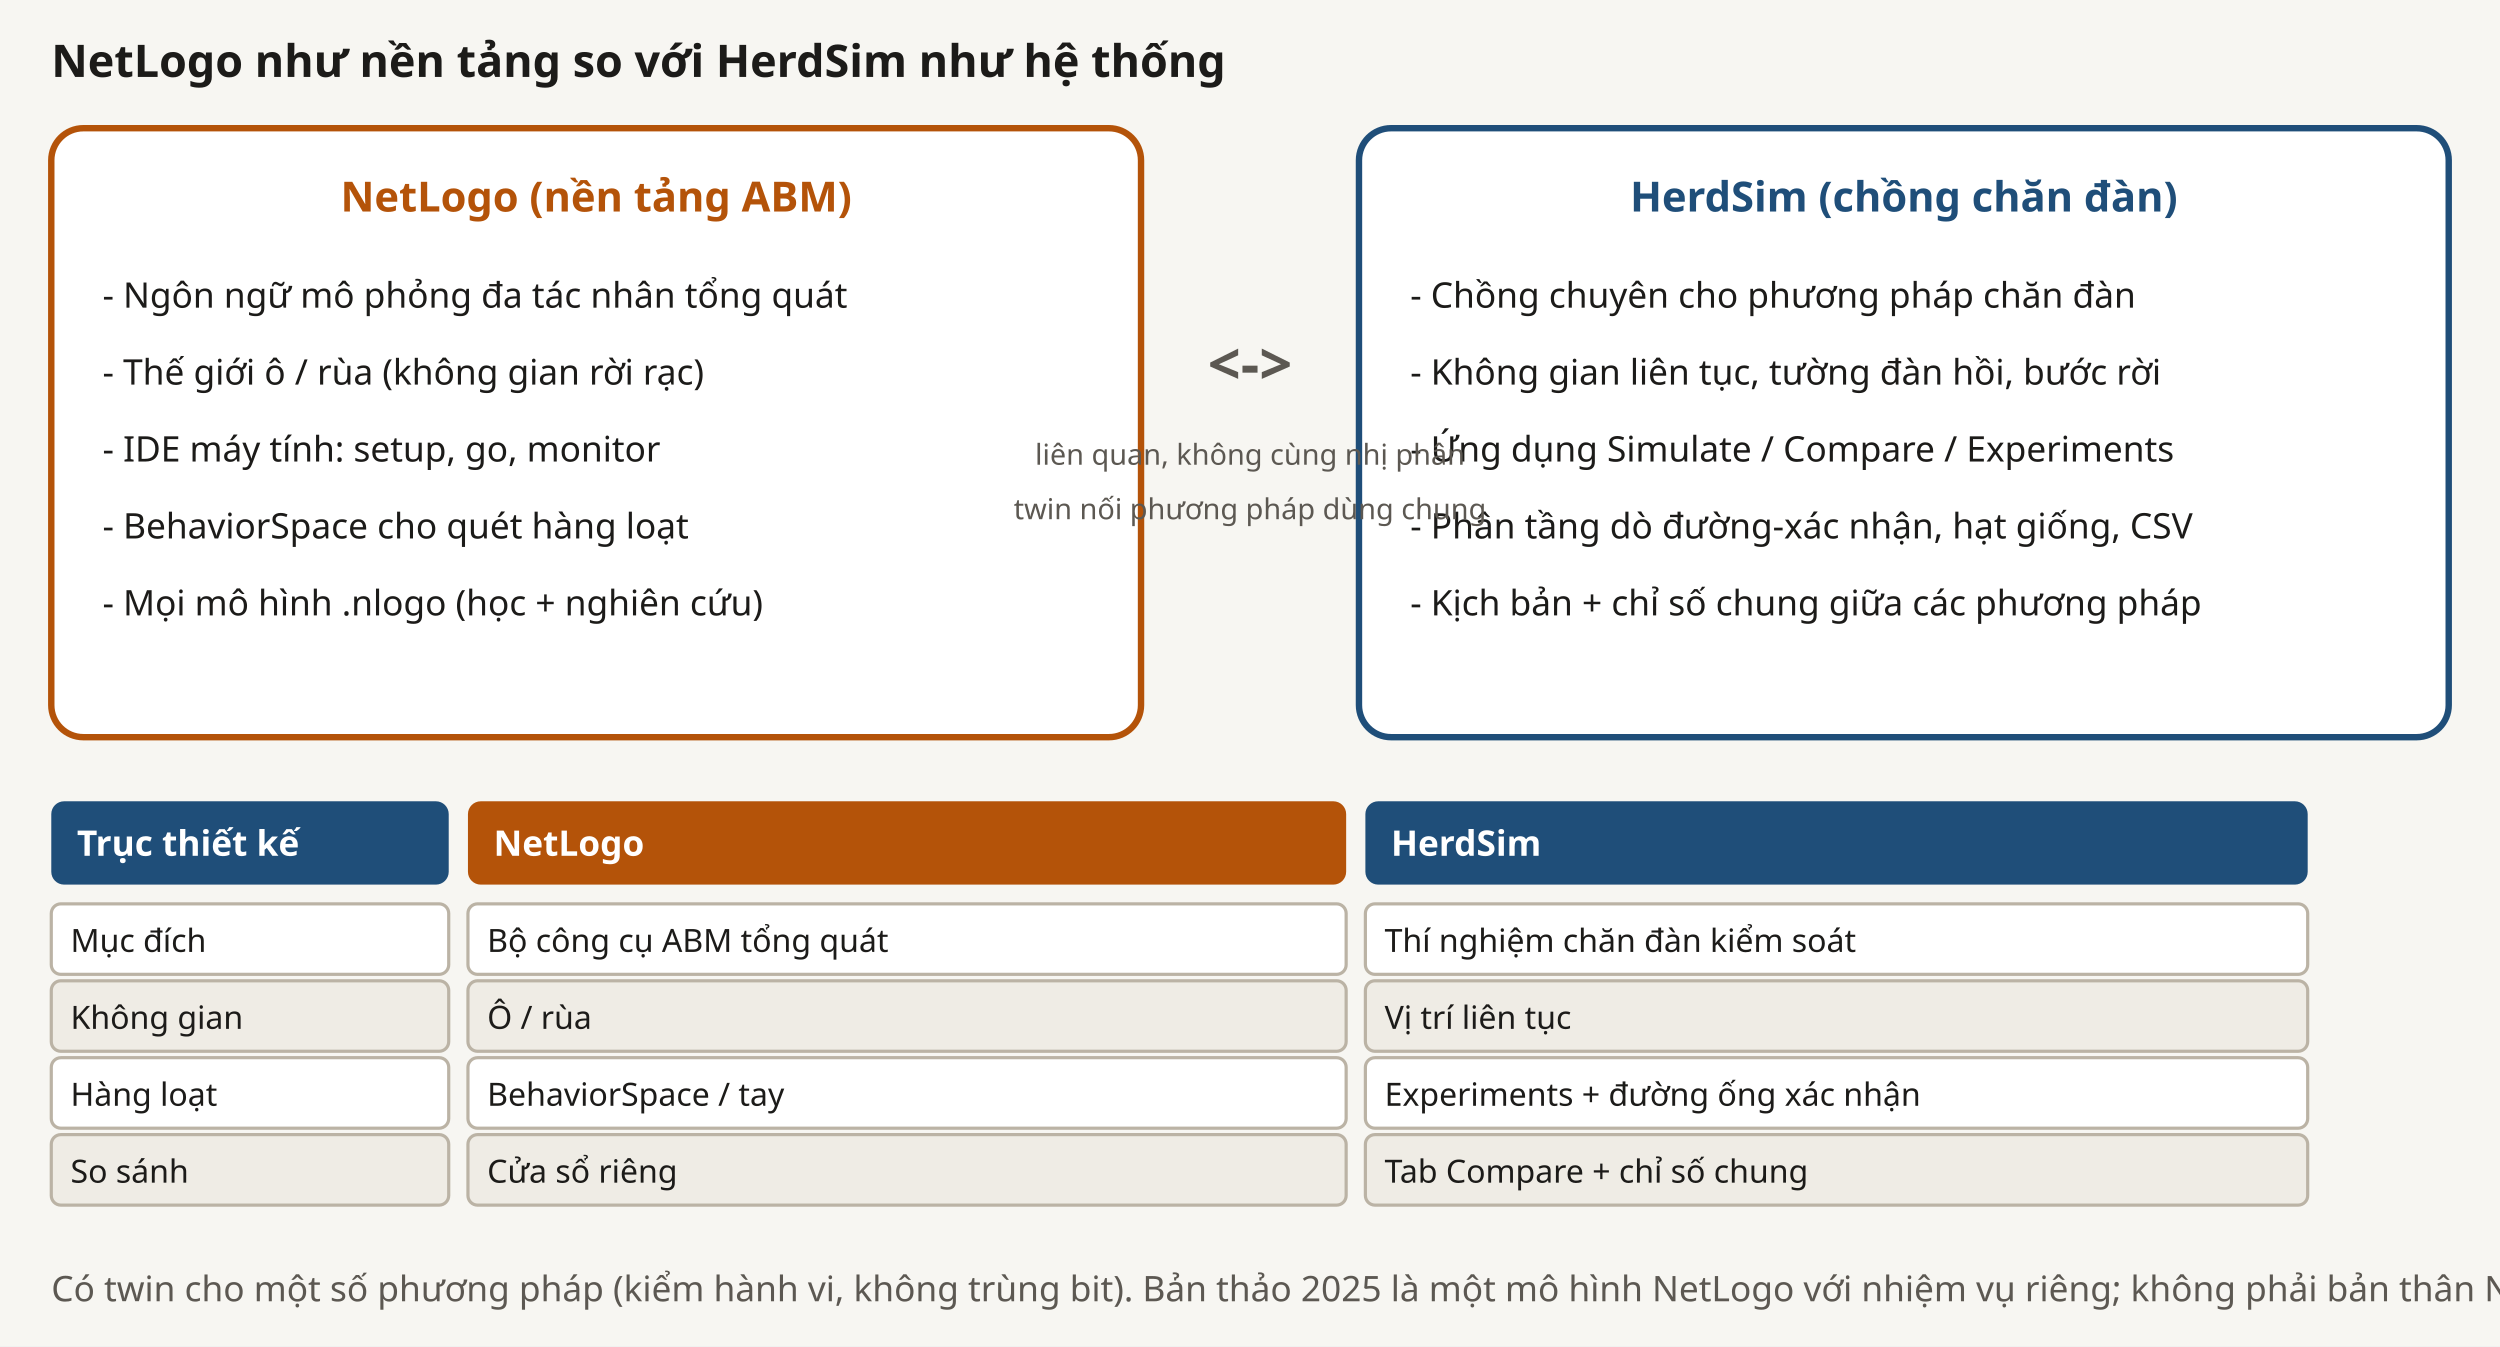
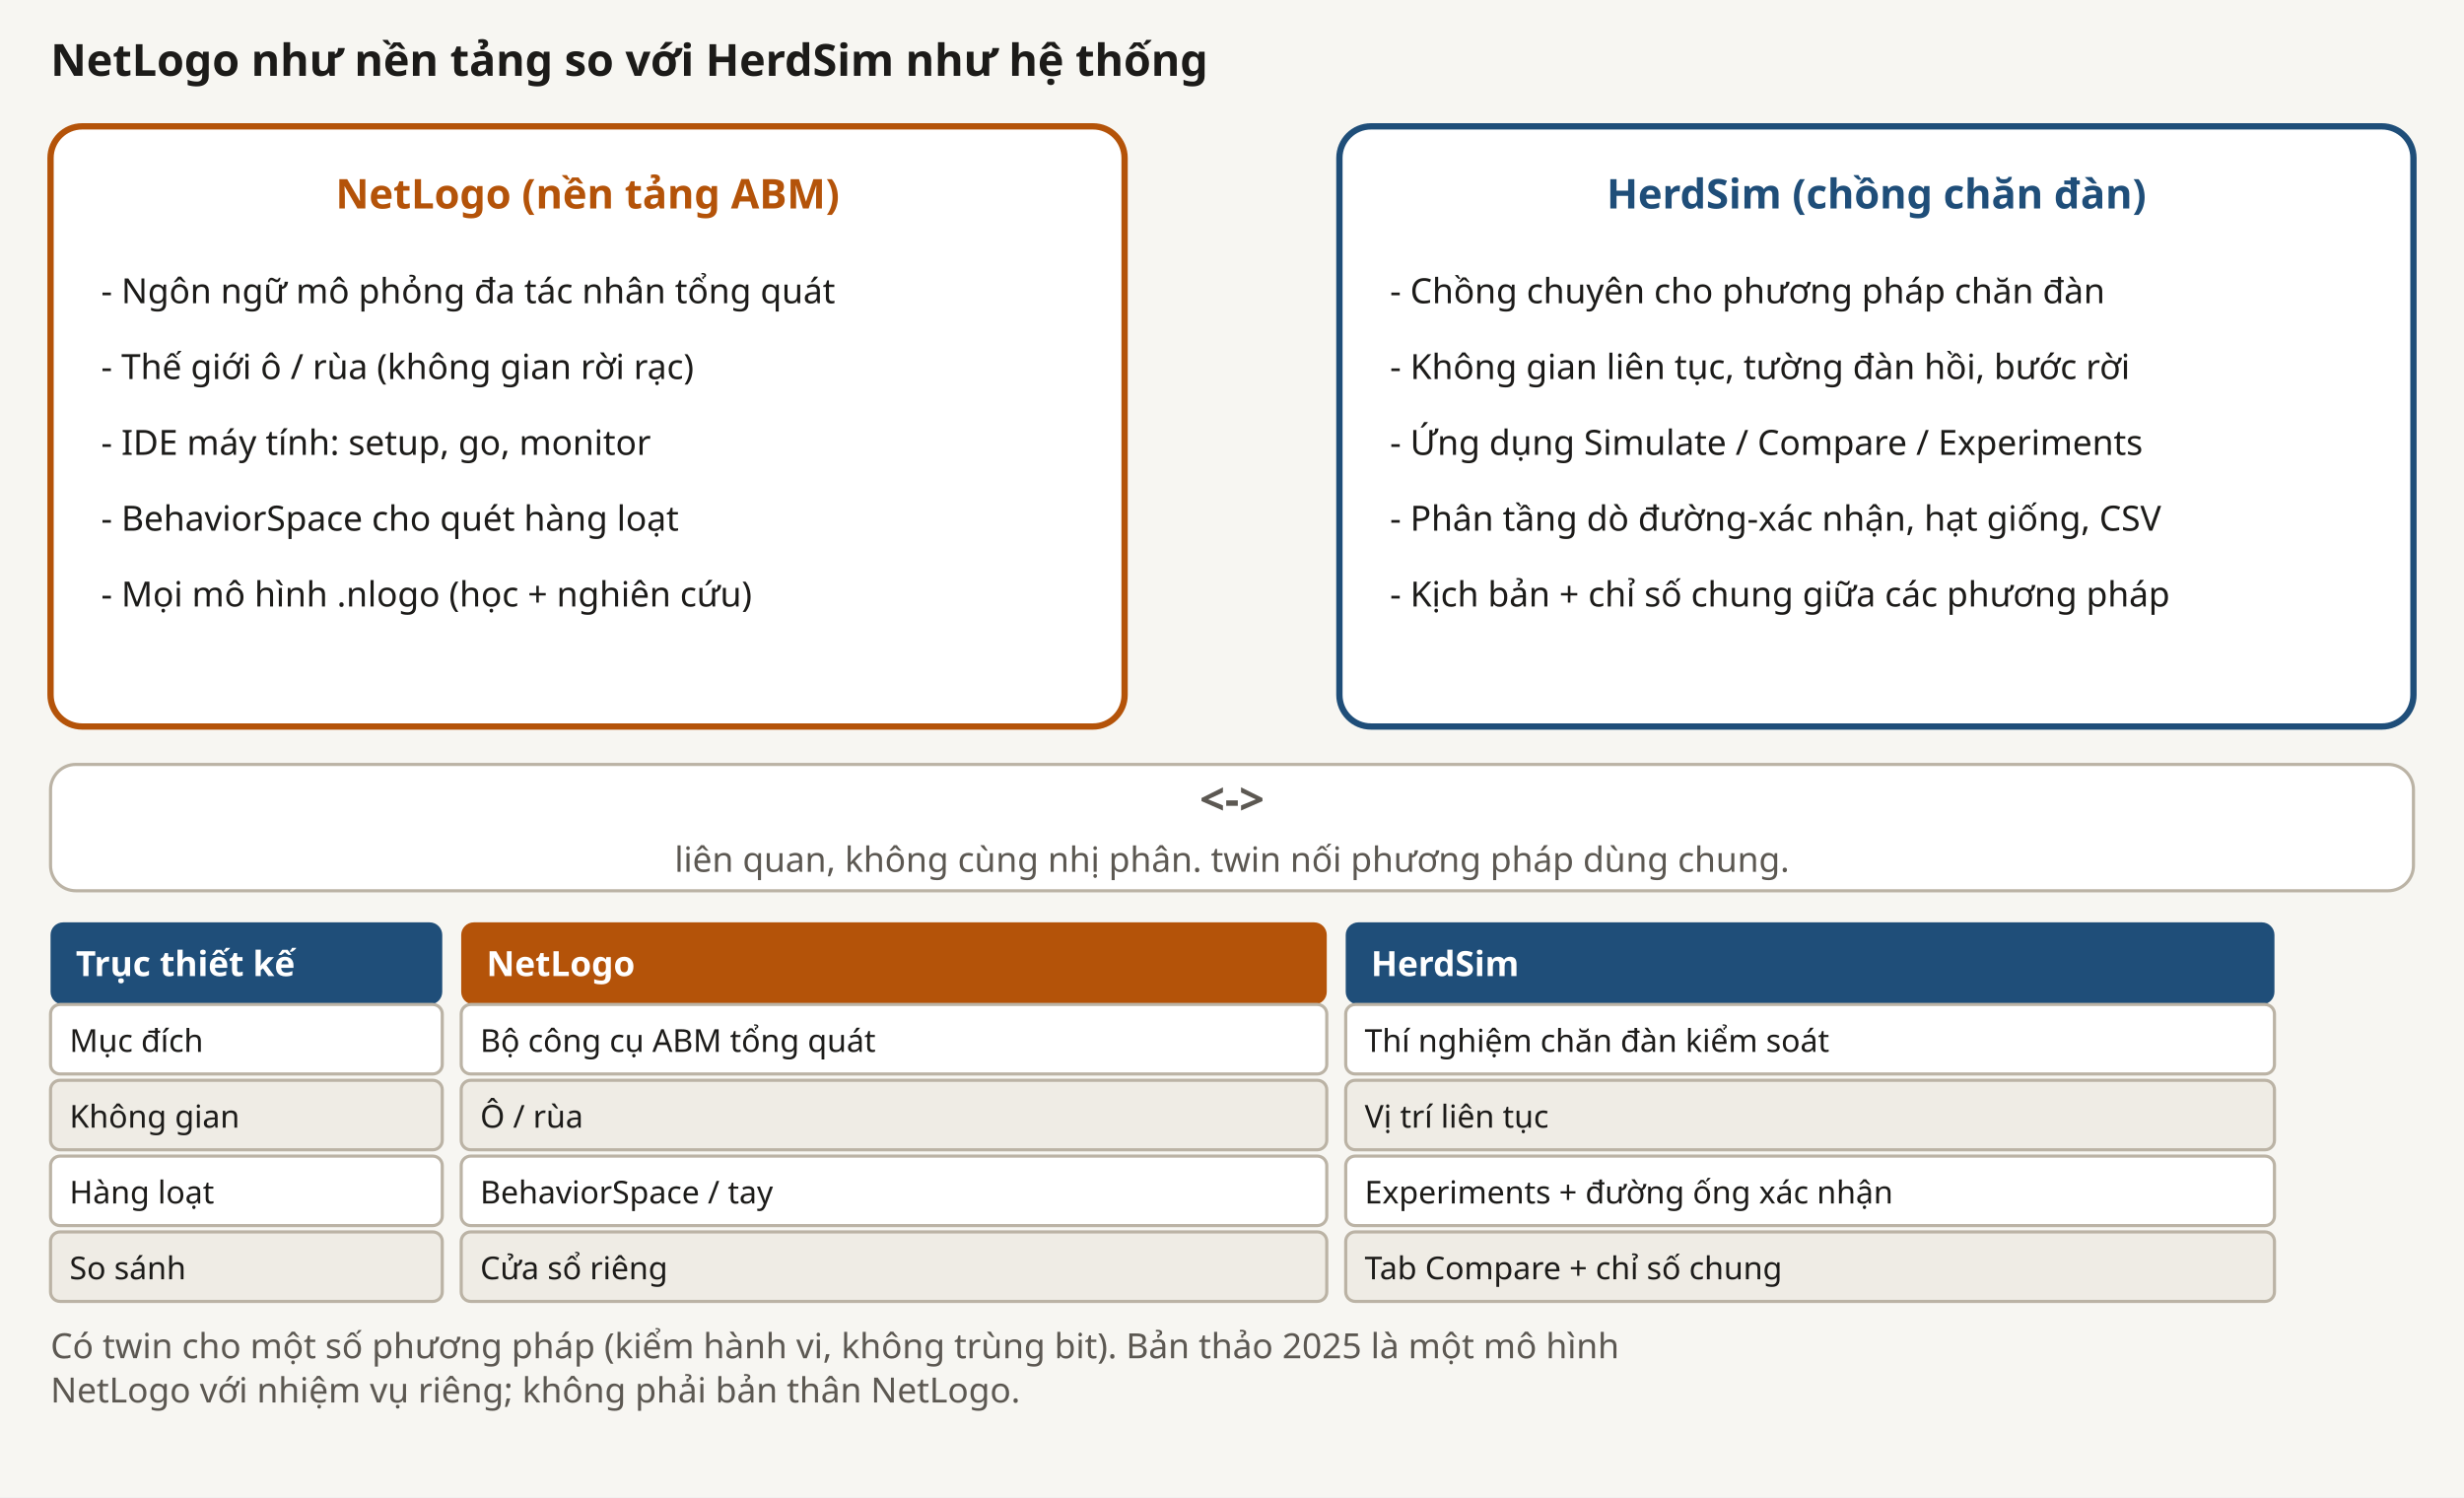
- <svg xmlns="http://www.w3.org/2000/svg" width="780" height="420" viewBox="0 0 780 420" role="img" aria-label="netlogo nen tang vs herdsim he thong">
-   <rect x="0" y="0" width="780" height="420" fill="#f7f6f2" />
+ <svg xmlns="http://www.w3.org/2000/svg" width="780" height="474" viewBox="0 0 780 474" role="img" aria-label="netlogo nen tang vs herdsim he thong">
+   <rect x="0" y="0" width="780" height="474" fill="#f7f6f2" />
  <text x="16" y="24" text-anchor="start" font-size="14" font-weight="700" fill="#1c1b19" font-family="Segoe UI,Noto Sans,sans-serif">NetLogo như nền tảng so với HerdSim như hệ thống</text>
  <rect x="16" y="40" width="340" height="190" fill="#fff" stroke="#b45309" stroke-width="2" rx="10" />
  <rect x="424" y="40" width="340" height="190" fill="#fff" stroke="#1f4e79" stroke-width="2" rx="10" />
-   <text x="186" y="66" text-anchor="middle" font-size="13" font-weight="700" fill="#b45309" font-family="Segoe UI,Noto Sans,sans-serif">NetLogo (nền tảng ABM)</text>
-   <text x="594" y="66" text-anchor="middle" font-size="13" font-weight="700" fill="#1f4e79" font-family="Segoe UI,Noto Sans,sans-serif">HerdSim (chồng chăn đàn)</text>
+   <text x="186.0" y="66" text-anchor="middle" font-size="13" font-weight="700" fill="#b45309" font-family="Segoe UI,Noto Sans,sans-serif">NetLogo (nền tảng ABM)</text>
+   <text x="594.0" y="66" text-anchor="middle" font-size="13" font-weight="700" fill="#1f4e79" font-family="Segoe UI,Noto Sans,sans-serif">HerdSim (chồng chăn đàn)</text>
  <text x="32" y="96" text-anchor="start" font-size="11" fill="#1c1b19" font-family="Segoe UI,Noto Sans,sans-serif">- Ngôn ngữ mô phỏng đa tác nhân tổng quát</text>
  <text x="32" y="120" text-anchor="start" font-size="11" fill="#1c1b19" font-family="Segoe UI,Noto Sans,sans-serif">- Thế giới ô / rùa (không gian rời rạc)</text>
  <text x="32" y="144" text-anchor="start" font-size="11" fill="#1c1b19" font-family="Segoe UI,Noto Sans,sans-serif">- IDE máy tính: setup, go, monitor</text>
  <text x="32" y="168" text-anchor="start" font-size="11" fill="#1c1b19" font-family="Segoe UI,Noto Sans,sans-serif">- BehaviorSpace cho quét hàng loạt</text>
  <text x="32" y="192" text-anchor="start" font-size="11" fill="#1c1b19" font-family="Segoe UI,Noto Sans,sans-serif">- Mọi mô hình .nlogo (học + nghiên cứu)</text>
  <text x="440" y="96" text-anchor="start" font-size="11" fill="#1c1b19" font-family="Segoe UI,Noto Sans,sans-serif">- Chồng chuyên cho phương pháp chăn đàn</text>
  <text x="440" y="120" text-anchor="start" font-size="11" fill="#1c1b19" font-family="Segoe UI,Noto Sans,sans-serif">- Không gian liên tục, tường đàn hồi, bước rời</text>
  <text x="440" y="144" text-anchor="start" font-size="11" fill="#1c1b19" font-family="Segoe UI,Noto Sans,sans-serif">- Ứng dụng Simulate / Compare / Experiments</text>
  <text x="440" y="168" text-anchor="start" font-size="11" fill="#1c1b19" font-family="Segoe UI,Noto Sans,sans-serif">- Phân tầng dò đường-xác nhận, hạt giống, CSV</text>
  <text x="440" y="192" text-anchor="start" font-size="11" fill="#1c1b19" font-family="Segoe UI,Noto Sans,sans-serif">- Kịch bản + chỉ số chung giữa các phương pháp</text>
-   <text x="390" y="120" text-anchor="middle" font-size="18" font-weight="700" fill="#5c5852" font-family="Segoe UI,Noto Sans,sans-serif">&lt;-&gt;</text>
-   <text x="390" y="145" text-anchor="middle" font-size="9" fill="#5c5852" font-family="Segoe UI,Noto Sans,sans-serif">liên quan, không cùng nhị phân</text>
-   <text x="390" y="162" text-anchor="middle" font-size="9" fill="#5c5852" font-family="Segoe UI,Noto Sans,sans-serif">twin nối phương pháp dùng chung</text>
-   <rect x="16" y="250" width="124" height="26" fill="#1f4e79" rx="4" />
-   <text x="24" y="267" text-anchor="start" font-size="11" font-weight="700" fill="#fff" font-family="Segoe UI,Noto Sans,sans-serif">Trục thiết kế</text>
-   <rect x="146" y="250" width="274" height="26" fill="#b45309" rx="4" />
-   <text x="154" y="267" text-anchor="start" font-size="11" font-weight="700" fill="#fff" font-family="Segoe UI,Noto Sans,sans-serif">NetLogo</text>
-   <rect x="426" y="250" width="294" height="26" fill="#1f4e79" rx="4" />
-   <text x="434" y="267" text-anchor="start" font-size="11" font-weight="700" fill="#fff" font-family="Segoe UI,Noto Sans,sans-serif">HerdSim</text>
-   <rect x="16" y="282" width="124" height="22" fill="#fff" stroke="#bbb3a5" stroke-width="1" rx="3" />
-   <text x="22" y="297" text-anchor="start" font-size="10" fill="#1c1b19" font-family="Segoe UI,Noto Sans,sans-serif">Mục đích</text>
-   <rect x="146" y="282" width="274" height="22" fill="#fff" stroke="#bbb3a5" stroke-width="1" rx="3" />
-   <text x="152" y="297" text-anchor="start" font-size="10" fill="#1c1b19" font-family="Segoe UI,Noto Sans,sans-serif">Bộ công cụ ABM tổng quát</text>
-   <rect x="426" y="282" width="294" height="22" fill="#fff" stroke="#bbb3a5" stroke-width="1" rx="3" />
-   <text x="432" y="297" text-anchor="start" font-size="10" fill="#1c1b19" font-family="Segoe UI,Noto Sans,sans-serif">Thí nghiệm chăn đàn kiểm soát</text>
-   <rect x="16" y="306" width="124" height="22" fill="#efece5" stroke="#bbb3a5" stroke-width="1" rx="3" />
-   <text x="22" y="321" text-anchor="start" font-size="10" fill="#1c1b19" font-family="Segoe UI,Noto Sans,sans-serif">Không gian</text>
-   <rect x="146" y="306" width="274" height="22" fill="#efece5" stroke="#bbb3a5" stroke-width="1" rx="3" />
-   <text x="152" y="321" text-anchor="start" font-size="10" fill="#1c1b19" font-family="Segoe UI,Noto Sans,sans-serif">Ô / rùa</text>
-   <rect x="426" y="306" width="294" height="22" fill="#efece5" stroke="#bbb3a5" stroke-width="1" rx="3" />
-   <text x="432" y="321" text-anchor="start" font-size="10" fill="#1c1b19" font-family="Segoe UI,Noto Sans,sans-serif">Vị trí liên tục</text>
-   <rect x="16" y="330" width="124" height="22" fill="#fff" stroke="#bbb3a5" stroke-width="1" rx="3" />
-   <text x="22" y="345" text-anchor="start" font-size="10" fill="#1c1b19" font-family="Segoe UI,Noto Sans,sans-serif">Hàng loạt</text>
-   <rect x="146" y="330" width="274" height="22" fill="#fff" stroke="#bbb3a5" stroke-width="1" rx="3" />
-   <text x="152" y="345" text-anchor="start" font-size="10" fill="#1c1b19" font-family="Segoe UI,Noto Sans,sans-serif">BehaviorSpace / tay</text>
-   <rect x="426" y="330" width="294" height="22" fill="#fff" stroke="#bbb3a5" stroke-width="1" rx="3" />
-   <text x="432" y="345" text-anchor="start" font-size="10" fill="#1c1b19" font-family="Segoe UI,Noto Sans,sans-serif">Experiments + đường ống xác nhận</text>
-   <rect x="16" y="354" width="124" height="22" fill="#efece5" stroke="#bbb3a5" stroke-width="1" rx="3" />
-   <text x="22" y="369" text-anchor="start" font-size="10" fill="#1c1b19" font-family="Segoe UI,Noto Sans,sans-serif">So sánh</text>
-   <rect x="146" y="354" width="274" height="22" fill="#efece5" stroke="#bbb3a5" stroke-width="1" rx="3" />
-   <text x="152" y="369" text-anchor="start" font-size="10" fill="#1c1b19" font-family="Segoe UI,Noto Sans,sans-serif">Cửa sổ riêng</text>
-   <rect x="426" y="354" width="294" height="22" fill="#efece5" stroke="#bbb3a5" stroke-width="1" rx="3" />
-   <text x="432" y="369" text-anchor="start" font-size="10" fill="#1c1b19" font-family="Segoe UI,Noto Sans,sans-serif">Tab Compare + chỉ số chung</text>
-   <text x="16" y="406" text-anchor="start" font-size="11" fill="#5c5852" font-family="Segoe UI,Noto Sans,sans-serif">Có twin cho một số phương pháp (kiểm hành vi, không trùng bit). Bản thảo 2025 là một mô hình NetLogo với nhiệm vụ riêng; không phải bản thân NetLogo.</text>
+   <rect x="16" y="242" width="748" height="40" fill="#fff" stroke="#bbb3a5" stroke-width="1" rx="8" />
+   <text x="390.0" y="258" text-anchor="middle" font-size="14" font-weight="700" fill="#5c5852" font-family="Segoe UI,Noto Sans,sans-serif">&lt;-&gt;</text>
+   <text x="390.0" y="276" text-anchor="middle" font-size="11" fill="#5c5852" font-family="Segoe UI,Noto Sans,sans-serif">liên quan, không cùng nhị phân. twin nối phương pháp dùng chung.</text>
+   <rect x="16" y="292" width="124" height="26" fill="#1f4e79" rx="4" />
+   <text x="24" y="309" text-anchor="start" font-size="11" font-weight="700" fill="#fff" font-family="Segoe UI,Noto Sans,sans-serif">Trục thiết kế</text>
+   <rect x="146" y="292" width="274" height="26" fill="#b45309" rx="4" />
+   <text x="154" y="309" text-anchor="start" font-size="11" font-weight="700" fill="#fff" font-family="Segoe UI,Noto Sans,sans-serif">NetLogo</text>
+   <rect x="426" y="292" width="294" height="26" fill="#1f4e79" rx="4" />
+   <text x="434" y="309" text-anchor="start" font-size="11" font-weight="700" fill="#fff" font-family="Segoe UI,Noto Sans,sans-serif">HerdSim</text>
+   <rect x="16" y="318" width="124" height="22" fill="#fff" stroke="#bbb3a5" stroke-width="1" rx="3" />
+   <text x="22" y="333" text-anchor="start" font-size="10" fill="#1c1b19" font-family="Segoe UI,Noto Sans,sans-serif">Mục đích</text>
+   <rect x="146" y="318" width="274" height="22" fill="#fff" stroke="#bbb3a5" stroke-width="1" rx="3" />
+   <text x="152" y="333" text-anchor="start" font-size="10" fill="#1c1b19" font-family="Segoe UI,Noto Sans,sans-serif">Bộ công cụ ABM tổng quát</text>
+   <rect x="426" y="318" width="294" height="22" fill="#fff" stroke="#bbb3a5" stroke-width="1" rx="3" />
+   <text x="432" y="333" text-anchor="start" font-size="10" fill="#1c1b19" font-family="Segoe UI,Noto Sans,sans-serif">Thí nghiệm chăn đàn kiểm soát</text>
+   <rect x="16" y="342" width="124" height="22" fill="#efece5" stroke="#bbb3a5" stroke-width="1" rx="3" />
+   <text x="22" y="357" text-anchor="start" font-size="10" fill="#1c1b19" font-family="Segoe UI,Noto Sans,sans-serif">Không gian</text>
+   <rect x="146" y="342" width="274" height="22" fill="#efece5" stroke="#bbb3a5" stroke-width="1" rx="3" />
+   <text x="152" y="357" text-anchor="start" font-size="10" fill="#1c1b19" font-family="Segoe UI,Noto Sans,sans-serif">Ô / rùa</text>
+   <rect x="426" y="342" width="294" height="22" fill="#efece5" stroke="#bbb3a5" stroke-width="1" rx="3" />
+   <text x="432" y="357" text-anchor="start" font-size="10" fill="#1c1b19" font-family="Segoe UI,Noto Sans,sans-serif">Vị trí liên tục</text>
+   <rect x="16" y="366" width="124" height="22" fill="#fff" stroke="#bbb3a5" stroke-width="1" rx="3" />
+   <text x="22" y="381" text-anchor="start" font-size="10" fill="#1c1b19" font-family="Segoe UI,Noto Sans,sans-serif">Hàng loạt</text>
+   <rect x="146" y="366" width="274" height="22" fill="#fff" stroke="#bbb3a5" stroke-width="1" rx="3" />
+   <text x="152" y="381" text-anchor="start" font-size="10" fill="#1c1b19" font-family="Segoe UI,Noto Sans,sans-serif">BehaviorSpace / tay</text>
+   <rect x="426" y="366" width="294" height="22" fill="#fff" stroke="#bbb3a5" stroke-width="1" rx="3" />
+   <text x="432" y="381" text-anchor="start" font-size="10" fill="#1c1b19" font-family="Segoe UI,Noto Sans,sans-serif">Experiments + đường ống xác nhận</text>
+   <rect x="16" y="390" width="124" height="22" fill="#efece5" stroke="#bbb3a5" stroke-width="1" rx="3" />
+   <text x="22" y="405" text-anchor="start" font-size="10" fill="#1c1b19" font-family="Segoe UI,Noto Sans,sans-serif">So sánh</text>
+   <rect x="146" y="390" width="274" height="22" fill="#efece5" stroke="#bbb3a5" stroke-width="1" rx="3" />
+   <text x="152" y="405" text-anchor="start" font-size="10" fill="#1c1b19" font-family="Segoe UI,Noto Sans,sans-serif">Cửa sổ riêng</text>
+   <rect x="426" y="390" width="294" height="22" fill="#efece5" stroke="#bbb3a5" stroke-width="1" rx="3" />
+   <text x="432" y="405" text-anchor="start" font-size="10" fill="#1c1b19" font-family="Segoe UI,Noto Sans,sans-serif">Tab Compare + chỉ số chung</text>
+   <text x="16" y="430" text-anchor="start" font-size="11" fill="#5c5852" font-family="Segoe UI,Noto Sans,sans-serif">Có twin cho một số phương pháp (kiểm hành vi, không trùng bit). Bản thảo 2025 là một mô hình</text>
+   <text x="16" y="444" text-anchor="start" font-size="11" fill="#5c5852" font-family="Segoe UI,Noto Sans,sans-serif">NetLogo với nhiệm vụ riêng; không phải bản thân NetLogo.</text>
</svg>
